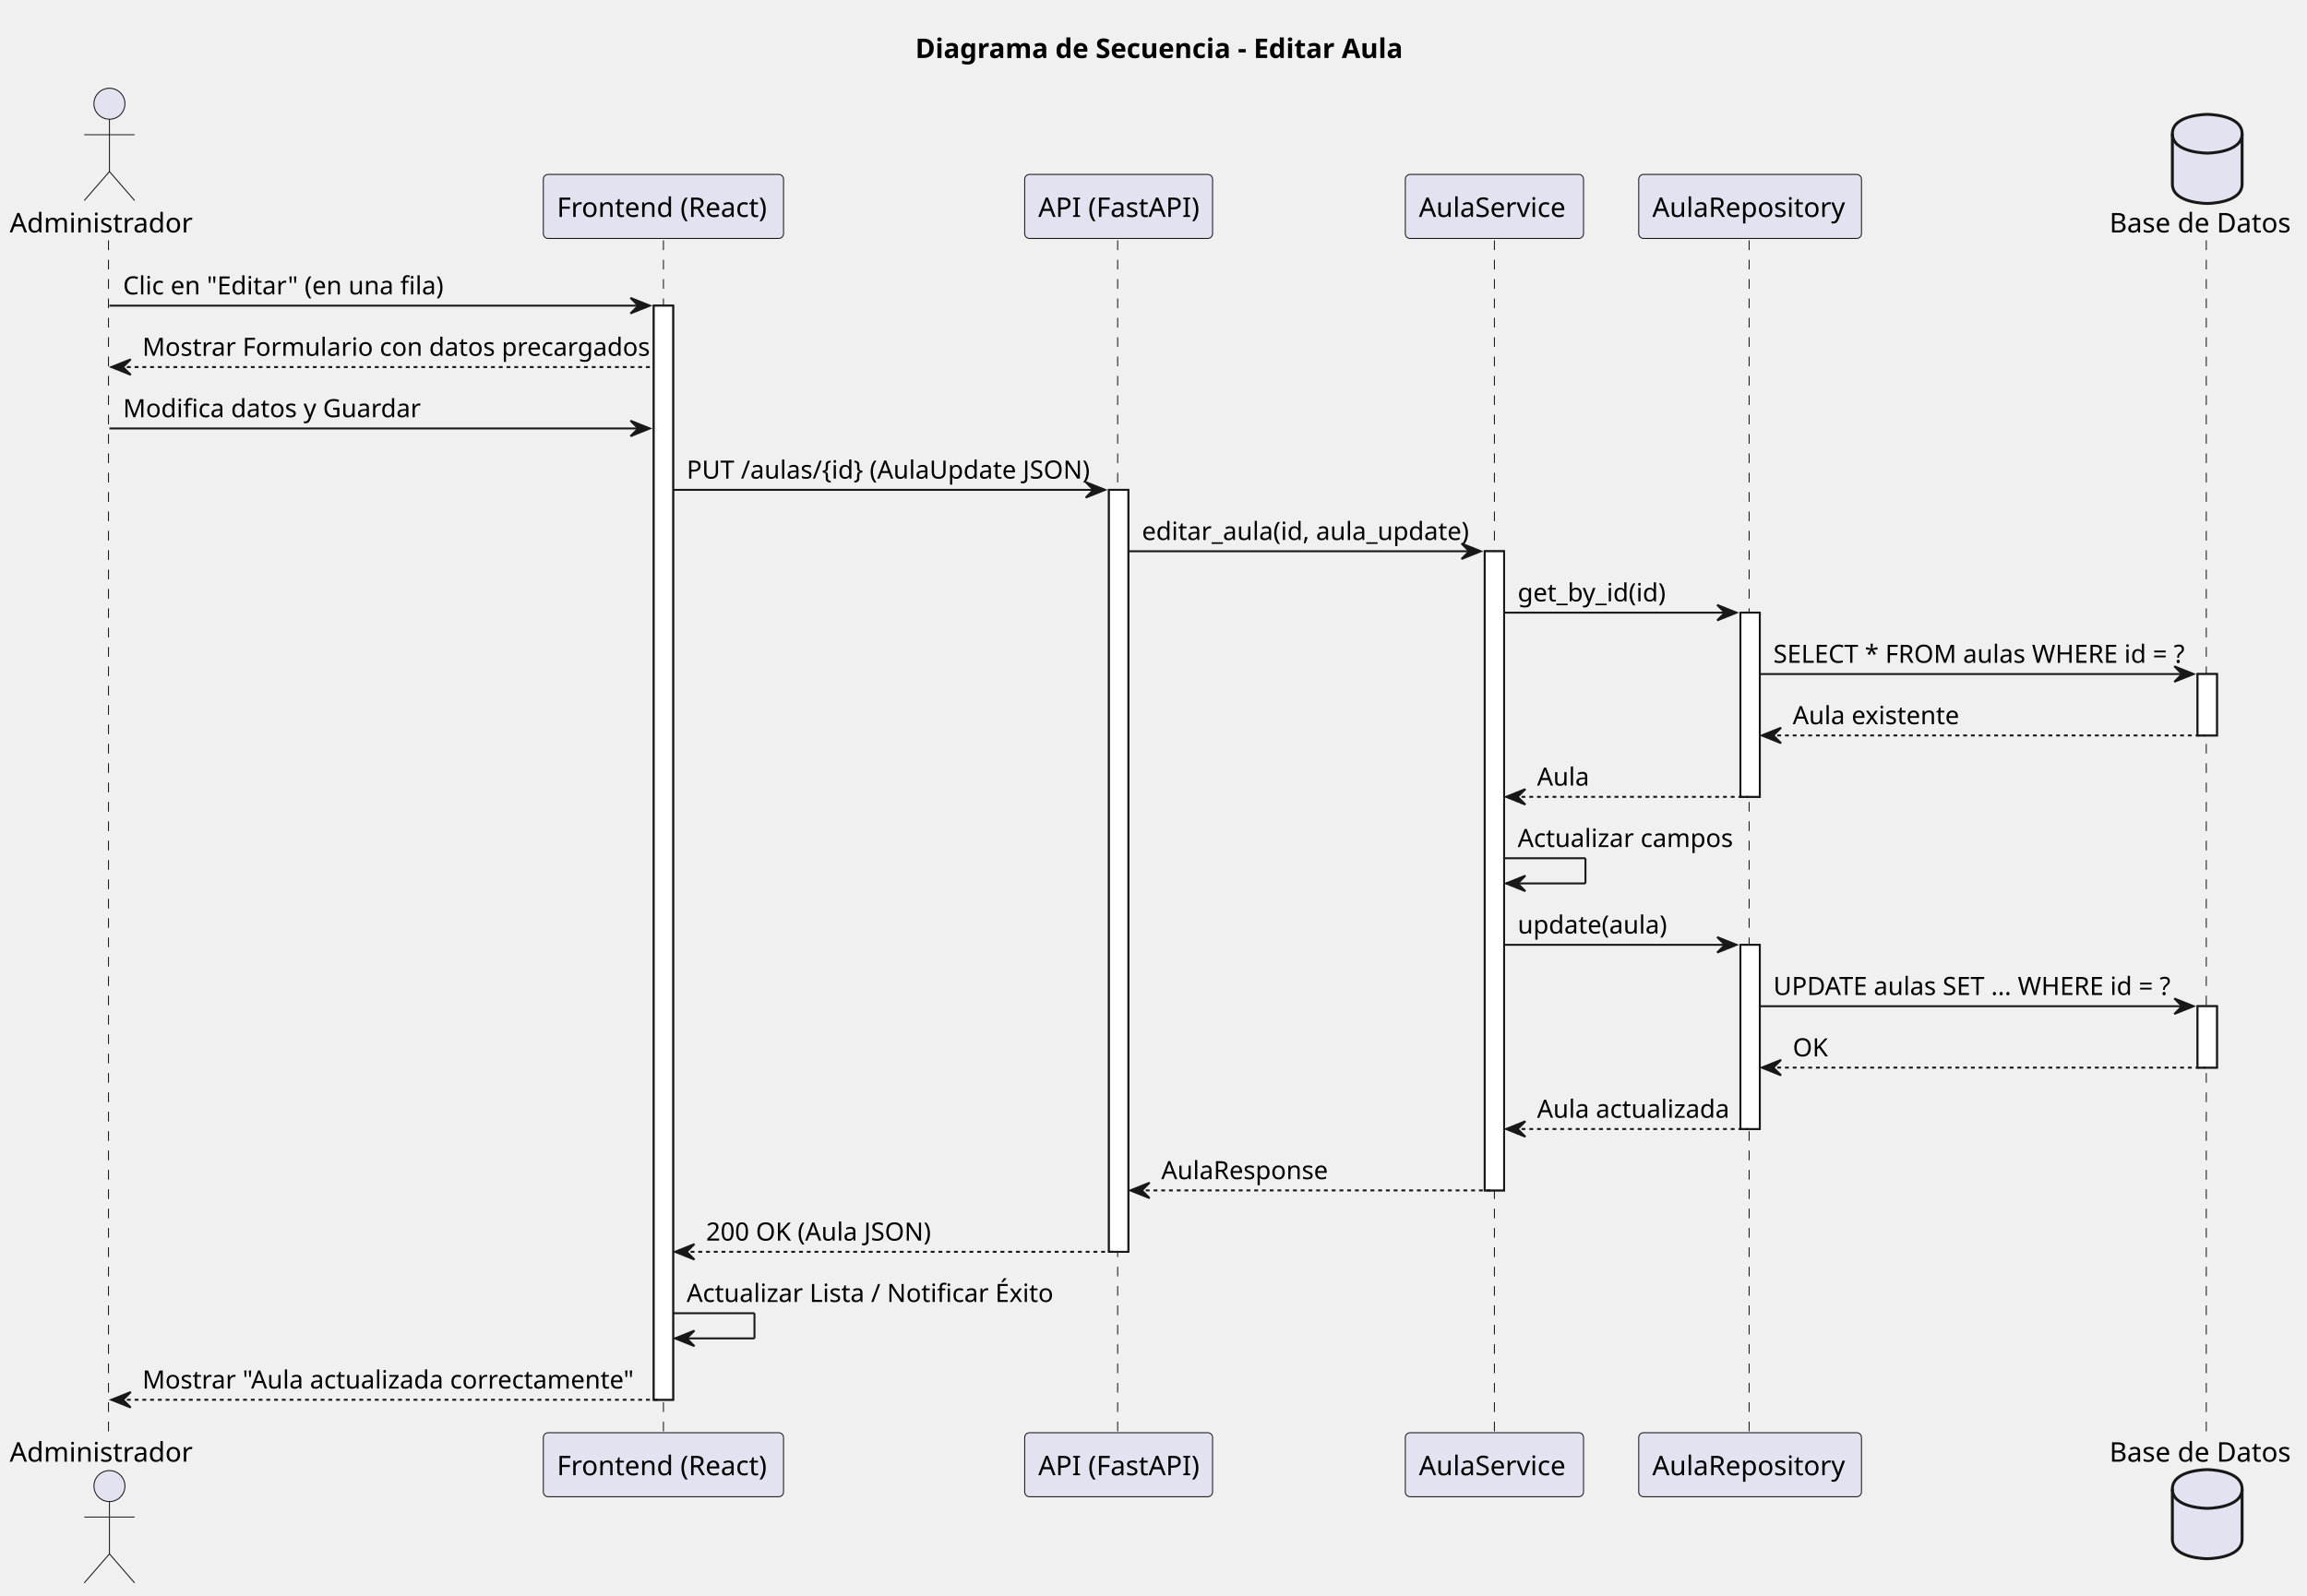
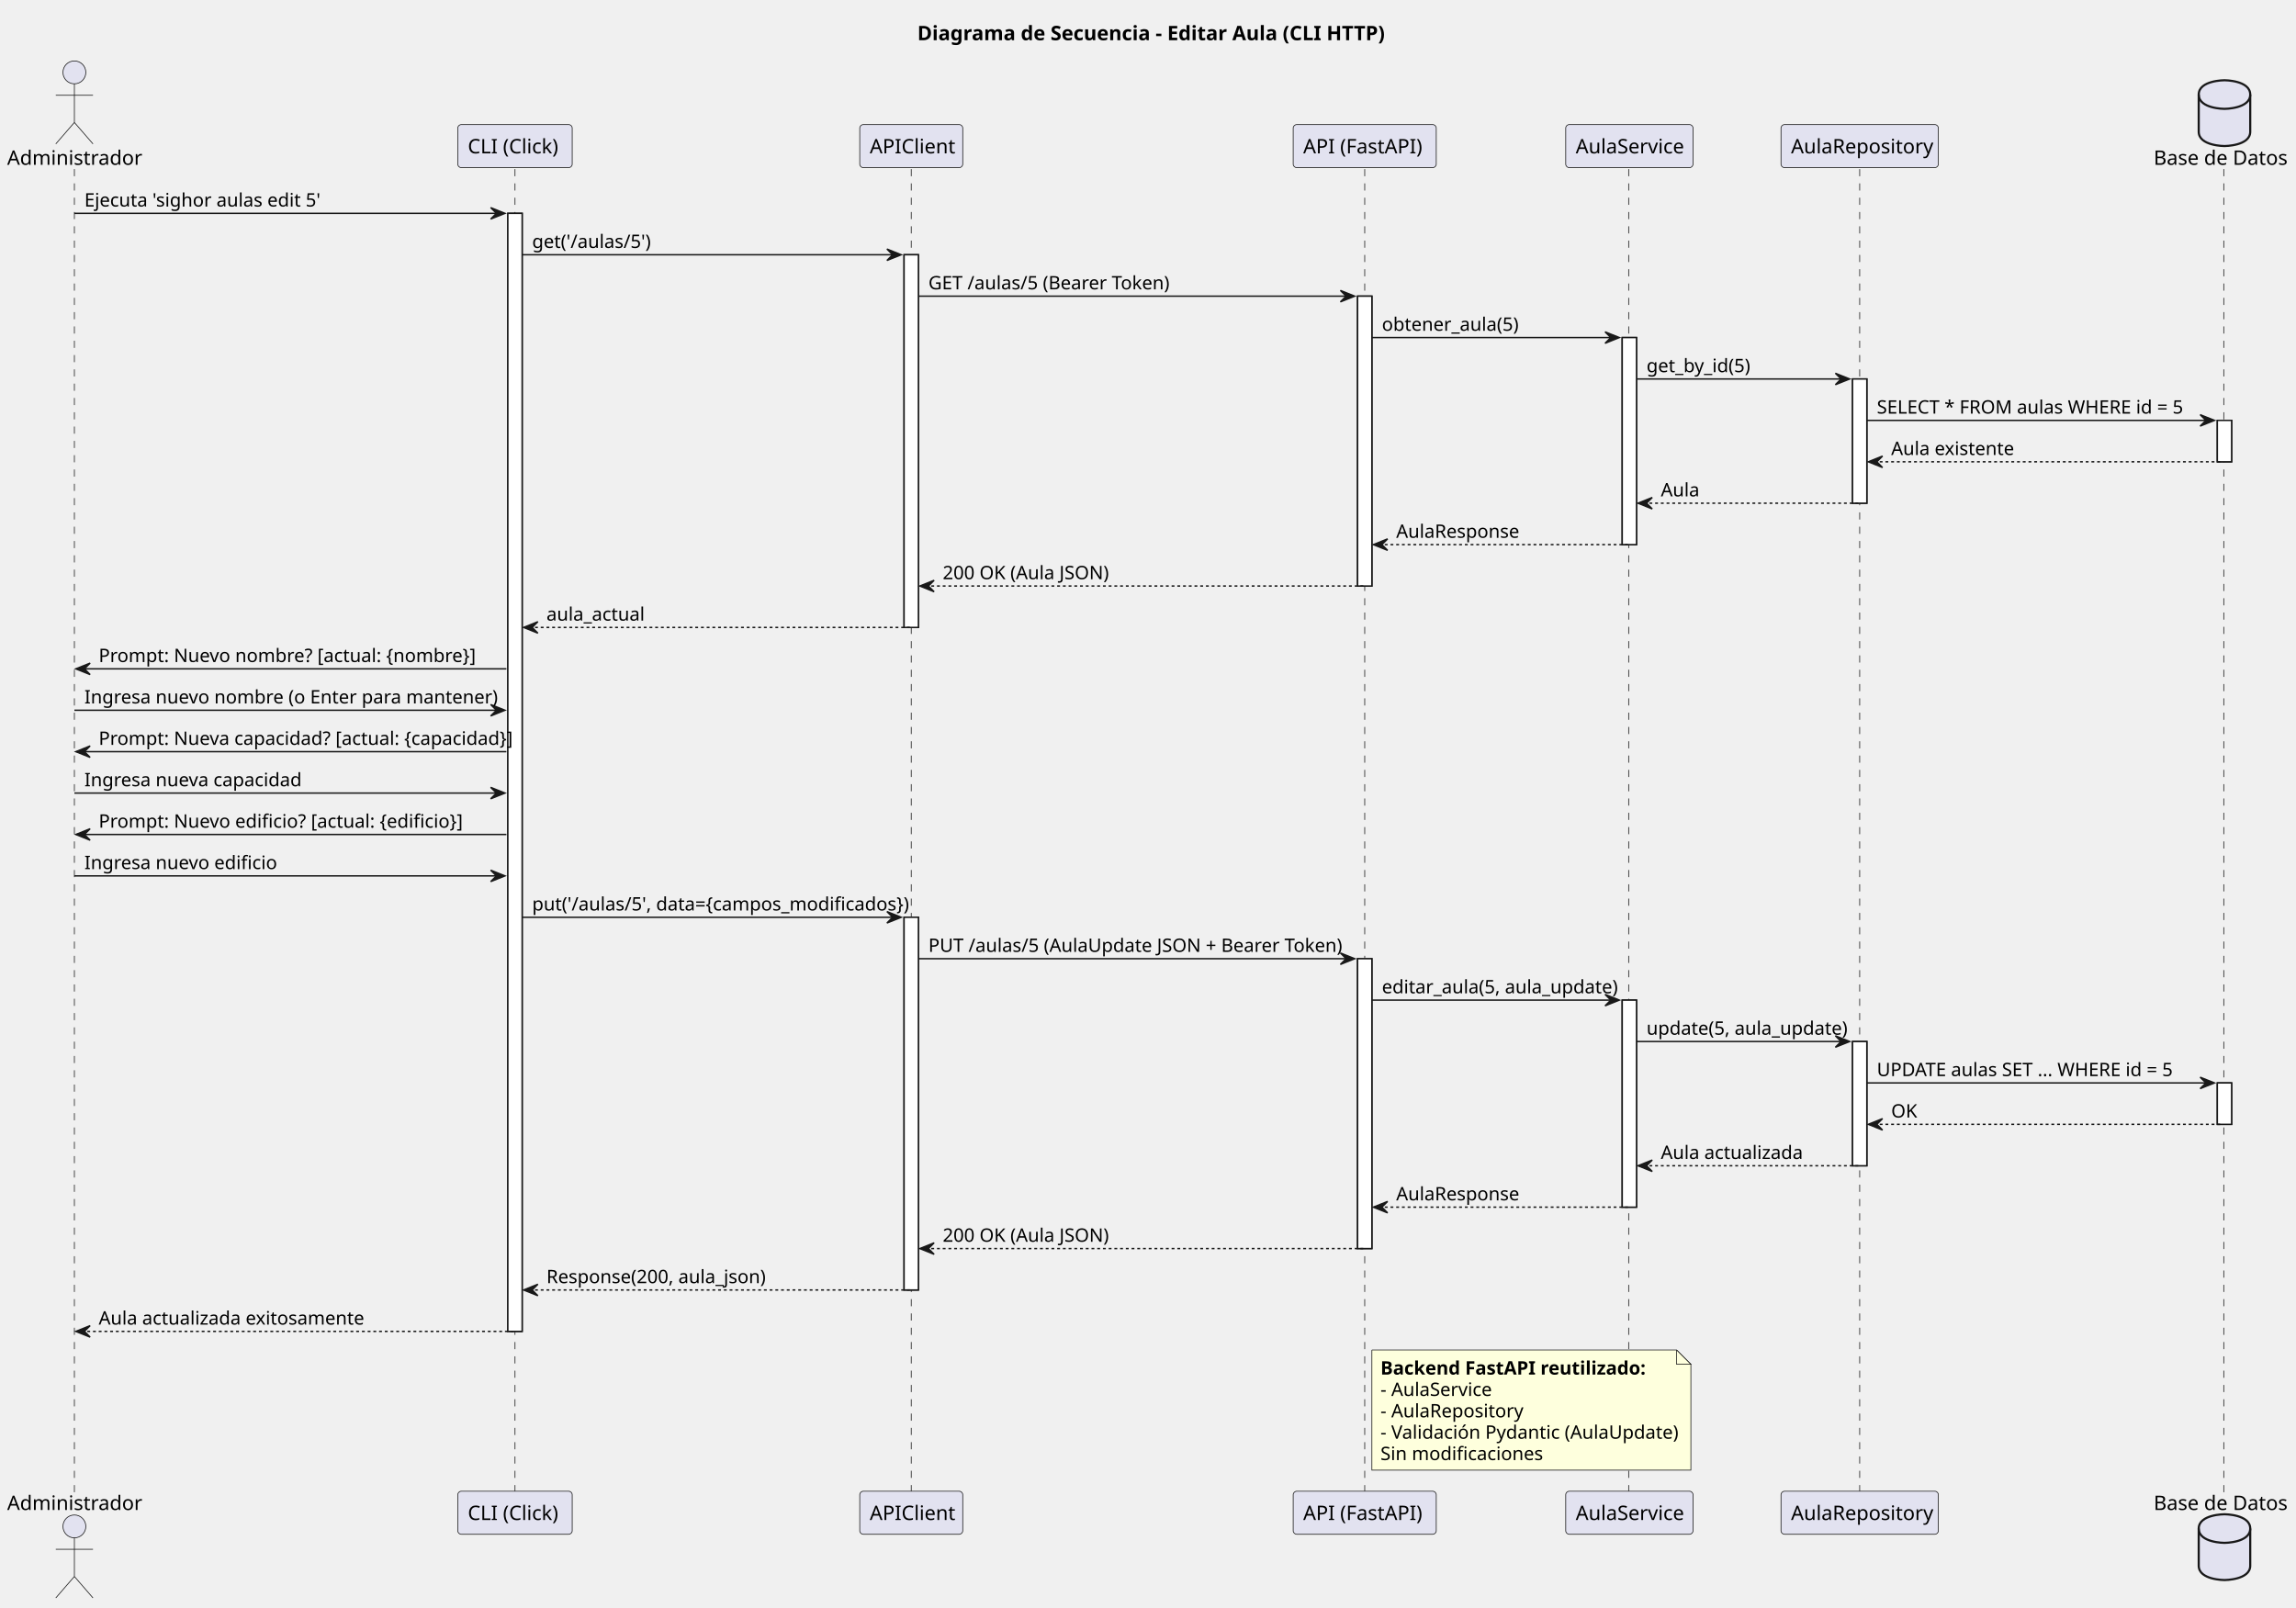
- <svg xmlns="http://www.w3.org/2000/svg" contentStyleType="text/css" height="824px" preserveAspectRatio="none" style="width:1191px;height:824px;background:#FFFFFF;" version="1.1" viewBox="0 0 1191 824" width="1191px" zoomAndPan="magnify">
+ <svg xmlns="http://www.w3.org/2000/svg" contentStyleType="text/css" height="1124px" preserveAspectRatio="none" style="width:1605px;height:1124px;background:#FFFFFF;" version="1.1" viewBox="0 0 1605 1124" width="1605px" zoomAndPan="magnify">
  <defs />
  <g>
-     <text fill="#000000" font-family="sans-serif" font-size="14" font-weight="bold" lengthAdjust="spacing" textLength="249" x="472.5" y="29.966">Diagrama de Secuencia - Editar Aula</text>
-     <rect fill="#FFFFFF" height="565.002" style="stroke:#181818;stroke-width:1.0;" width="10" x="337.5" y="157.842" />
-     <rect fill="#FFFFFF" height="393.472" style="stroke:#181818;stroke-width:1.0;" width="10" x="572.5" y="252.96" />
-     <rect fill="#FFFFFF" height="330.06" style="stroke:#181818;stroke-width:1.0;" width="10" x="766.5" y="284.666" />
-     <rect fill="#FFFFFF" height="95.118" style="stroke:#181818;stroke-width:1.0;" width="10" x="898.5" y="316.372" />
-     <rect fill="#FFFFFF" height="95.118" style="stroke:#181818;stroke-width:1.0;" width="10" x="898.5" y="487.902" />
-     <rect fill="#FFFFFF" height="31.706" style="stroke:#181818;stroke-width:1.0;" width="10" x="1134.5" y="348.078" />
-     <rect fill="#FFFFFF" height="31.706" style="stroke:#181818;stroke-width:1.0;" width="10" x="1134.5" y="519.608" />
-     <line style="stroke:#181818;stroke-width:0.5;stroke-dasharray:5.0,5.0;" x1="56" x2="56" y1="124.136" y2="740.844" />
-     <line style="stroke:#181818;stroke-width:0.5;stroke-dasharray:5.0,5.0;" x1="342.5" x2="342.5" y1="124.136" y2="740.844" />
-     <line style="stroke:#181818;stroke-width:0.5;stroke-dasharray:5.0,5.0;" x1="577" x2="577" y1="124.136" y2="740.844" />
-     <line style="stroke:#181818;stroke-width:0.5;stroke-dasharray:5.0,5.0;" x1="771.5" x2="771.5" y1="124.136" y2="740.844" />
-     <line style="stroke:#181818;stroke-width:0.5;stroke-dasharray:5.0,5.0;" x1="903" x2="903" y1="124.136" y2="740.844" />
-     <line style="stroke:#181818;stroke-width:0.5;stroke-dasharray:5.0,5.0;" x1="1139" x2="1139" y1="124.136" y2="740.844" />
-     <text fill="#000000" font-family="sans-serif" font-size="14" lengthAdjust="spacing" textLength="97" x="5" y="120.034">Administrador</text>
-     <ellipse cx="56.5" cy="53.568" fill="#E2E2F0" rx="8" ry="8" style="stroke:#181818;stroke-width:0.5;" />
-     <path d="M56.5,61.568 L56.5,88.568 M43.5,69.568 L69.5,69.568 M56.5,88.568 L43.5,103.568 M56.5,88.568 L69.5,103.568 " fill="none" style="stroke:#181818;stroke-width:0.5;" />
-     <text fill="#000000" font-family="sans-serif" font-size="14" lengthAdjust="spacing" textLength="97" x="5" y="754.81">Administrador</text>
-     <ellipse cx="56.5" cy="767.412" fill="#E2E2F0" rx="8" ry="8" style="stroke:#181818;stroke-width:0.5;" />
-     <path d="M56.5,775.412 L56.5,802.412 M43.5,783.412 L69.5,783.412 M56.5,802.412 L43.5,817.412 M56.5,802.412 L69.5,817.412 " fill="none" style="stroke:#181818;stroke-width:0.5;" />
-     <rect fill="#E2E2F0" height="33.068" rx="2.5" ry="2.5" style="stroke:#181818;stroke-width:0.5;" width="124" x="280.5" y="90.068" />
-     <text fill="#000000" font-family="sans-serif" font-size="14" lengthAdjust="spacing" textLength="110" x="287.5" y="112.034">Frontend (React)</text>
-     <rect fill="#E2E2F0" height="33.068" rx="2.5" ry="2.5" style="stroke:#181818;stroke-width:0.5;" width="124" x="280.5" y="739.844" />
-     <text fill="#000000" font-family="sans-serif" font-size="14" lengthAdjust="spacing" textLength="110" x="287.5" y="761.81">Frontend (React)</text>
-     <rect fill="#E2E2F0" height="33.068" rx="2.5" ry="2.5" style="stroke:#181818;stroke-width:0.5;" width="97" x="529" y="90.068" />
-     <text fill="#000000" font-family="sans-serif" font-size="14" lengthAdjust="spacing" textLength="83" x="536" y="112.034">API (FastAPI)</text>
-     <rect fill="#E2E2F0" height="33.068" rx="2.5" ry="2.5" style="stroke:#181818;stroke-width:0.5;" width="97" x="529" y="739.844" />
-     <text fill="#000000" font-family="sans-serif" font-size="14" lengthAdjust="spacing" textLength="83" x="536" y="761.81">API (FastAPI)</text>
-     <rect fill="#E2E2F0" height="33.068" rx="2.5" ry="2.5" style="stroke:#181818;stroke-width:0.5;" width="92" x="725.5" y="90.068" />
-     <text fill="#000000" font-family="sans-serif" font-size="14" lengthAdjust="spacing" textLength="78" x="732.5" y="112.034">AulaService</text>
-     <rect fill="#E2E2F0" height="33.068" rx="2.5" ry="2.5" style="stroke:#181818;stroke-width:0.5;" width="92" x="725.5" y="739.844" />
-     <text fill="#000000" font-family="sans-serif" font-size="14" lengthAdjust="spacing" textLength="78" x="732.5" y="761.81">AulaService</text>
-     <rect fill="#E2E2F0" height="33.068" rx="2.5" ry="2.5" style="stroke:#181818;stroke-width:0.5;" width="115" x="846" y="90.068" />
-     <text fill="#000000" font-family="sans-serif" font-size="14" lengthAdjust="spacing" textLength="101" x="853" y="112.034">AulaRepository</text>
-     <rect fill="#E2E2F0" height="33.068" rx="2.5" ry="2.5" style="stroke:#181818;stroke-width:0.5;" width="115" x="846" y="739.844" />
-     <text fill="#000000" font-family="sans-serif" font-size="14" lengthAdjust="spacing" textLength="101" x="853" y="761.81">AulaRepository</text>
-     <text fill="#000000" font-family="sans-serif" font-size="14" lengthAdjust="spacing" textLength="95" x="1089" y="120.034">Base de Datos</text>
-     <path d="M1121.5,69.068 C1121.5,59.068 1139.5,59.068 1139.5,59.068 C1139.5,59.068 1157.5,59.068 1157.5,69.068 L1157.5,95.068 C1157.5,105.068 1139.5,105.068 1139.5,105.068 C1139.5,105.068 1121.5,105.068 1121.5,95.068 L1121.5,69.068 " fill="#E2E2F0" style="stroke:#181818;stroke-width:1.5;" />
-     <path d="M1121.5,69.068 C1121.5,79.068 1139.5,79.068 1139.5,79.068 C1139.5,79.068 1157.5,79.068 1157.5,69.068 " fill="none" style="stroke:#181818;stroke-width:1.5;" />
-     <text fill="#000000" font-family="sans-serif" font-size="14" lengthAdjust="spacing" textLength="95" x="1089" y="754.81">Base de Datos</text>
-     <path d="M1121.5,768.912 C1121.5,758.912 1139.5,758.912 1139.5,758.912 C1139.5,758.912 1157.5,758.912 1157.5,768.912 L1157.5,794.912 C1157.5,804.912 1139.5,804.912 1139.5,804.912 C1139.5,804.912 1121.5,804.912 1121.5,794.912 L1121.5,768.912 " fill="#E2E2F0" style="stroke:#181818;stroke-width:1.5;" />
-     <path d="M1121.5,768.912 C1121.5,778.912 1139.5,778.912 1139.5,778.912 C1139.5,778.912 1157.5,778.912 1157.5,768.912 " fill="none" style="stroke:#181818;stroke-width:1.5;" />
-     <rect fill="#FFFFFF" height="565.002" style="stroke:#181818;stroke-width:1.0;" width="10" x="337.5" y="157.842" />
-     <rect fill="#FFFFFF" height="393.472" style="stroke:#181818;stroke-width:1.0;" width="10" x="572.5" y="252.96" />
-     <rect fill="#FFFFFF" height="330.06" style="stroke:#181818;stroke-width:1.0;" width="10" x="766.5" y="284.666" />
-     <rect fill="#FFFFFF" height="95.118" style="stroke:#181818;stroke-width:1.0;" width="10" x="898.5" y="316.372" />
-     <rect fill="#FFFFFF" height="95.118" style="stroke:#181818;stroke-width:1.0;" width="10" x="898.5" y="487.902" />
-     <rect fill="#FFFFFF" height="31.706" style="stroke:#181818;stroke-width:1.0;" width="10" x="1134.5" y="348.078" />
-     <rect fill="#FFFFFF" height="31.706" style="stroke:#181818;stroke-width:1.0;" width="10" x="1134.5" y="519.608" />
-     <polygon fill="#181818" points="325.5,153.842,335.5,157.842,325.5,161.842,329.5,157.842" style="stroke:#181818;stroke-width:1.0;" />
-     <line style="stroke:#181818;stroke-width:1.0;" x1="56.5" x2="331.5" y1="157.842" y2="157.842" />
-     <text fill="#000000" font-family="sans-serif" font-size="13" lengthAdjust="spacing" textLength="158" x="63.5" y="152.033">Clic en "Editar" (en una fila)</text>
-     <polygon fill="#181818" points="67.5,185.548,57.5,189.548,67.5,193.548,63.5,189.548" style="stroke:#181818;stroke-width:1.0;" />
-     <line style="stroke:#181818;stroke-width:1.0;stroke-dasharray:2.0,2.0;" x1="61.5" x2="336.5" y1="189.548" y2="189.548" />
-     <text fill="#000000" font-family="sans-serif" font-size="13" lengthAdjust="spacing" textLength="257" x="73.5" y="183.739">Mostrar Formulario con datos precargados</text>
-     <polygon fill="#181818" points="325.5,217.254,335.5,221.254,325.5,225.254,329.5,221.254" style="stroke:#181818;stroke-width:1.0;" />
-     <line style="stroke:#181818;stroke-width:1.0;" x1="56.5" x2="331.5" y1="221.254" y2="221.254" />
-     <text fill="#000000" font-family="sans-serif" font-size="13" lengthAdjust="spacing" textLength="150" x="63.5" y="215.445">Modifica datos y Guardar</text>
-     <polygon fill="#181818" points="560.5,248.96,570.5,252.96,560.5,256.96,564.5,252.96" style="stroke:#181818;stroke-width:1.0;" />
-     <line style="stroke:#181818;stroke-width:1.0;" x1="347.5" x2="566.5" y1="252.96" y2="252.96" />
-     <text fill="#000000" font-family="sans-serif" font-size="13" lengthAdjust="spacing" textLength="206" x="354.5" y="247.151">PUT /aulas/{id} (AulaUpdate JSON)</text>
-     <polygon fill="#181818" points="754.5,280.666,764.5,284.666,754.5,288.666,758.5,284.666" style="stroke:#181818;stroke-width:1.0;" />
-     <line style="stroke:#181818;stroke-width:1.0;" x1="582.5" x2="760.5" y1="284.666" y2="284.666" />
-     <text fill="#000000" font-family="sans-serif" font-size="13" lengthAdjust="spacing" textLength="165" x="589.5" y="278.857">editar_aula(id, aula_update)</text>
-     <polygon fill="#181818" points="886.5,312.372,896.5,316.372,886.5,320.372,890.5,316.372" style="stroke:#181818;stroke-width:1.0;" />
-     <line style="stroke:#181818;stroke-width:1.0;" x1="776.5" x2="892.5" y1="316.372" y2="316.372" />
-     <text fill="#000000" font-family="sans-serif" font-size="13" lengthAdjust="spacing" textLength="77" x="783.5" y="310.563">get_by_id(id)</text>
-     <polygon fill="#181818" points="1122.5,344.078,1132.5,348.078,1122.5,352.078,1126.5,348.078" style="stroke:#181818;stroke-width:1.0;" />
-     <line style="stroke:#181818;stroke-width:1.0;" x1="908.5" x2="1128.5" y1="348.078" y2="348.078" />
-     <text fill="#000000" font-family="sans-serif" font-size="13" lengthAdjust="spacing" textLength="207" x="915.5" y="342.269">SELECT * FROM aulas WHERE id = ?</text>
-     <polygon fill="#181818" points="919.5,375.784,909.5,379.784,919.5,383.784,915.5,379.784" style="stroke:#181818;stroke-width:1.0;" />
-     <line style="stroke:#181818;stroke-width:1.0;stroke-dasharray:2.0,2.0;" x1="913.5" x2="1138.5" y1="379.784" y2="379.784" />
-     <text fill="#000000" font-family="sans-serif" font-size="13" lengthAdjust="spacing" textLength="84" x="925.5" y="373.975">Aula existente</text>
-     <polygon fill="#181818" points="787.5,407.49,777.5,411.49,787.5,415.49,783.5,411.49" style="stroke:#181818;stroke-width:1.0;" />
-     <line style="stroke:#181818;stroke-width:1.0;stroke-dasharray:2.0,2.0;" x1="781.5" x2="902.5" y1="411.49" y2="411.49" />
-     <text fill="#000000" font-family="sans-serif" font-size="13" lengthAdjust="spacing" textLength="26" x="793.5" y="405.681">Aula</text>
-     <line style="stroke:#181818;stroke-width:1.0;" x1="776.5" x2="818.5" y1="443.196" y2="443.196" />
-     <line style="stroke:#181818;stroke-width:1.0;" x1="818.5" x2="818.5" y1="443.196" y2="456.196" />
-     <line style="stroke:#181818;stroke-width:1.0;" x1="777.5" x2="818.5" y1="456.196" y2="456.196" />
-     <polygon fill="#181818" points="787.5,452.196,777.5,456.196,787.5,460.196,783.5,456.196" style="stroke:#181818;stroke-width:1.0;" />
-     <text fill="#000000" font-family="sans-serif" font-size="13" lengthAdjust="spacing" textLength="108" x="783.5" y="437.387">Actualizar campos</text>
-     <polygon fill="#181818" points="886.5,483.902,896.5,487.902,886.5,491.902,890.5,487.902" style="stroke:#181818;stroke-width:1.0;" />
-     <line style="stroke:#181818;stroke-width:1.0;" x1="776.5" x2="892.5" y1="487.902" y2="487.902" />
-     <text fill="#000000" font-family="sans-serif" font-size="13" lengthAdjust="spacing" textLength="76" x="783.5" y="482.093">update(aula)</text>
-     <polygon fill="#181818" points="1122.5,515.608,1132.5,519.608,1122.5,523.608,1126.5,519.608" style="stroke:#181818;stroke-width:1.0;" />
-     <line style="stroke:#181818;stroke-width:1.0;" x1="908.5" x2="1128.5" y1="519.608" y2="519.608" />
-     <text fill="#000000" font-family="sans-serif" font-size="13" lengthAdjust="spacing" textLength="199" x="915.5" y="513.799">UPDATE aulas SET ... WHERE id = ?</text>
-     <polygon fill="#181818" points="919.5,547.314,909.5,551.314,919.5,555.314,915.5,551.314" style="stroke:#181818;stroke-width:1.0;" />
-     <line style="stroke:#181818;stroke-width:1.0;stroke-dasharray:2.0,2.0;" x1="913.5" x2="1138.5" y1="551.314" y2="551.314" />
-     <text fill="#000000" font-family="sans-serif" font-size="13" lengthAdjust="spacing" textLength="18" x="925.5" y="545.505">OK</text>
-     <polygon fill="#181818" points="787.5,579.02,777.5,583.02,787.5,587.02,783.5,583.02" style="stroke:#181818;stroke-width:1.0;" />
-     <line style="stroke:#181818;stroke-width:1.0;stroke-dasharray:2.0,2.0;" x1="781.5" x2="902.5" y1="583.02" y2="583.02" />
-     <text fill="#000000" font-family="sans-serif" font-size="13" lengthAdjust="spacing" textLength="96" x="793.5" y="577.211">Aula actualizada</text>
-     <polygon fill="#181818" points="593.5,610.726,583.5,614.726,593.5,618.726,589.5,614.726" style="stroke:#181818;stroke-width:1.0;" />
-     <line style="stroke:#181818;stroke-width:1.0;stroke-dasharray:2.0,2.0;" x1="587.5" x2="770.5" y1="614.726" y2="614.726" />
-     <text fill="#000000" font-family="sans-serif" font-size="13" lengthAdjust="spacing" textLength="84" x="599.5" y="608.917">AulaResponse</text>
-     <polygon fill="#181818" points="358.5,642.432,348.5,646.432,358.5,650.432,354.5,646.432" style="stroke:#181818;stroke-width:1.0;" />
-     <line style="stroke:#181818;stroke-width:1.0;stroke-dasharray:2.0,2.0;" x1="352.5" x2="576.5" y1="646.432" y2="646.432" />
-     <text fill="#000000" font-family="sans-serif" font-size="13" lengthAdjust="spacing" textLength="113" x="364.5" y="640.623">200 OK (Aula JSON)</text>
-     <line style="stroke:#181818;stroke-width:1.0;" x1="347.5" x2="389.5" y1="678.138" y2="678.138" />
-     <line style="stroke:#181818;stroke-width:1.0;" x1="389.5" x2="389.5" y1="678.138" y2="691.138" />
-     <line style="stroke:#181818;stroke-width:1.0;" x1="348.5" x2="389.5" y1="691.138" y2="691.138" />
-     <polygon fill="#181818" points="358.5,687.138,348.5,691.138,358.5,695.138,354.5,691.138" style="stroke:#181818;stroke-width:1.0;" />
-     <text fill="#000000" font-family="sans-serif" font-size="13" lengthAdjust="spacing" textLength="184" x="354.5" y="672.329">Actualizar Lista / Notificar Éxito</text>
-     <polygon fill="#181818" points="67.5,718.844,57.5,722.844,67.5,726.844,63.5,722.844" style="stroke:#181818;stroke-width:1.0;" />
-     <line style="stroke:#181818;stroke-width:1.0;stroke-dasharray:2.0,2.0;" x1="61.5" x2="341.5" y1="722.844" y2="722.844" />
-     <text fill="#000000" font-family="sans-serif" font-size="13" lengthAdjust="spacing" textLength="248" x="73.5" y="717.035">Mostrar "Aula actualizada correctamente"</text>
+     <text fill="#000000" font-family="sans-serif" font-size="14" font-weight="bold" lengthAdjust="spacing" textLength="326" x="641.25" y="28.132">Diagrama de Secuencia - Editar Aula (CLI HTTP)</text>
+     <rect fill="#FFFFFF" height="781.616" style="stroke:#181818;stroke-width:1.0;" width="10" x="355" y="149.146" />
+     <rect fill="#FFFFFF" height="260.539" style="stroke:#181818;stroke-width:1.0;" width="10" x="632" y="178.095" />
+     <rect fill="#FFFFFF" height="260.539" style="stroke:#181818;stroke-width:1.0;" width="10" x="632" y="641.274" />
+     <rect fill="#FFFFFF" height="202.641" style="stroke:#181818;stroke-width:1.0;" width="10" x="949" y="207.043" />
+     <rect fill="#FFFFFF" height="202.641" style="stroke:#181818;stroke-width:1.0;" width="10" x="949" y="670.223" />
+     <rect fill="#FFFFFF" height="144.744" style="stroke:#181818;stroke-width:1.0;" width="10" x="1134" y="235.992" />
+     <rect fill="#FFFFFF" height="144.744" style="stroke:#181818;stroke-width:1.0;" width="10" x="1134" y="699.172" />
+     <rect fill="#FFFFFF" height="86.846" style="stroke:#181818;stroke-width:1.0;" width="10" x="1295" y="264.941" />
+     <rect fill="#FFFFFF" height="86.846" style="stroke:#181818;stroke-width:1.0;" width="10" x="1295" y="728.121" />
+     <rect fill="#FFFFFF" height="28.949" style="stroke:#181818;stroke-width:1.0;" width="10" x="1550" y="293.89" />
+     <rect fill="#FFFFFF" height="28.949" style="stroke:#181818;stroke-width:1.0;" width="10" x="1550" y="757.069" />
+     <line style="stroke:#181818;stroke-width:0.5;stroke-dasharray:5.0,5.0;" x1="52" x2="52" y1="118.197" y2="1043.505" />
+     <line style="stroke:#181818;stroke-width:0.5;stroke-dasharray:5.0,5.0;" x1="360" x2="360" y1="118.197" y2="1043.505" />
+     <line style="stroke:#181818;stroke-width:0.5;stroke-dasharray:5.0,5.0;" x1="637" x2="637" y1="118.197" y2="1043.505" />
+     <line style="stroke:#181818;stroke-width:0.5;stroke-dasharray:5.0,5.0;" x1="954" x2="954" y1="118.197" y2="1043.505" />
+     <line style="stroke:#181818;stroke-width:0.5;stroke-dasharray:5.0,5.0;" x1="1138.5" x2="1138.5" y1="118.197" y2="1043.505" />
+     <line style="stroke:#181818;stroke-width:0.5;stroke-dasharray:5.0,5.0;" x1="1300" x2="1300" y1="118.197" y2="1043.505" />
+     <line style="stroke:#181818;stroke-width:0.5;stroke-dasharray:5.0,5.0;" x1="1554.5" x2="1554.5" y1="118.197" y2="1043.505" />
+     <text fill="#000000" font-family="sans-serif" font-size="14" lengthAdjust="spacing" textLength="88" x="5" y="115.231">Administrador</text>
+     <ellipse cx="52" cy="50.599" fill="#E2E2F0" rx="8" ry="8" style="stroke:#181818;stroke-width:0.5;" />
+     <path d="M52,58.599 L52,85.599 M39,66.599 L65,66.599 M52,85.599 L39,100.599 M52,85.599 L65,100.599 " fill="none" style="stroke:#181818;stroke-width:0.5;" />
+     <text fill="#000000" font-family="sans-serif" font-size="14" lengthAdjust="spacing" textLength="88" x="5" y="1055.637">Administrador</text>
+     <ellipse cx="52" cy="1067.104" fill="#E2E2F0" rx="8" ry="8" style="stroke:#181818;stroke-width:0.5;" />
+     <path d="M52,1075.104 L52,1102.104 M39,1083.104 L65,1083.104 M52,1102.104 L39,1117.104 M52,1102.104 L65,1117.104 " fill="none" style="stroke:#181818;stroke-width:0.5;" />
+     <rect fill="#E2E2F0" height="30.099" rx="2.5" ry="2.5" style="stroke:#181818;stroke-width:0.5;" width="80" x="320" y="87.099" />
+     <text fill="#000000" font-family="sans-serif" font-size="14" lengthAdjust="spacing" textLength="66" x="327" y="107.231">CLI (Click)</text>
+     <rect fill="#E2E2F0" height="30.099" rx="2.5" ry="2.5" style="stroke:#181818;stroke-width:0.5;" width="80" x="320" y="1042.505" />
+     <text fill="#000000" font-family="sans-serif" font-size="14" lengthAdjust="spacing" textLength="66" x="327" y="1062.637">CLI (Click)</text>
+     <rect fill="#E2E2F0" height="30.099" rx="2.5" ry="2.5" style="stroke:#181818;stroke-width:0.5;" width="72" x="601" y="87.099" />
+     <text fill="#000000" font-family="sans-serif" font-size="14" lengthAdjust="spacing" textLength="58" x="608" y="107.231">APIClient</text>
+     <rect fill="#E2E2F0" height="30.099" rx="2.5" ry="2.5" style="stroke:#181818;stroke-width:0.5;" width="72" x="601" y="1042.505" />
+     <text fill="#000000" font-family="sans-serif" font-size="14" lengthAdjust="spacing" textLength="58" x="608" y="1062.637">APIClient</text>
+     <rect fill="#E2E2F0" height="30.099" rx="2.5" ry="2.5" style="stroke:#181818;stroke-width:0.5;" width="100" x="904" y="87.099" />
+     <text fill="#000000" font-family="sans-serif" font-size="14" lengthAdjust="spacing" textLength="86" x="911" y="107.231">API (FastAPI)</text>
+     <rect fill="#E2E2F0" height="30.099" rx="2.5" ry="2.5" style="stroke:#181818;stroke-width:0.5;" width="100" x="904" y="1042.505" />
+     <text fill="#000000" font-family="sans-serif" font-size="14" lengthAdjust="spacing" textLength="86" x="911" y="1062.637">API (FastAPI)</text>
+     <rect fill="#E2E2F0" height="30.099" rx="2.5" ry="2.5" style="stroke:#181818;stroke-width:0.5;" width="89" x="1094.5" y="87.099" />
+     <text fill="#000000" font-family="sans-serif" font-size="14" lengthAdjust="spacing" textLength="75" x="1101.5" y="107.231">AulaService</text>
+     <rect fill="#E2E2F0" height="30.099" rx="2.5" ry="2.5" style="stroke:#181818;stroke-width:0.5;" width="89" x="1094.5" y="1042.505" />
+     <text fill="#000000" font-family="sans-serif" font-size="14" lengthAdjust="spacing" textLength="75" x="1101.5" y="1062.637">AulaService</text>
+     <rect fill="#E2E2F0" height="30.099" rx="2.5" ry="2.5" style="stroke:#181818;stroke-width:0.5;" width="110" x="1245" y="87.099" />
+     <text fill="#000000" font-family="sans-serif" font-size="14" lengthAdjust="spacing" textLength="96" x="1252" y="107.231">AulaRepository</text>
+     <rect fill="#E2E2F0" height="30.099" rx="2.5" ry="2.5" style="stroke:#181818;stroke-width:0.5;" width="110" x="1245" y="1042.505" />
+     <text fill="#000000" font-family="sans-serif" font-size="14" lengthAdjust="spacing" textLength="96" x="1252" y="1062.637">AulaRepository</text>
+     <text fill="#000000" font-family="sans-serif" font-size="14" lengthAdjust="spacing" textLength="93" x="1505.5" y="115.231">Base de Datos</text>
+     <path d="M1537,66.099 C1537,56.099 1555,56.099 1555,56.099 C1555,56.099 1573,56.099 1573,66.099 L1573,92.099 C1573,102.099 1555,102.099 1555,102.099 C1555,102.099 1537,102.099 1537,92.099 L1537,66.099 " fill="#E2E2F0" style="stroke:#181818;stroke-width:1.5;" />
+     <path d="M1537,66.099 C1537,76.099 1555,76.099 1555,76.099 C1555,76.099 1573,76.099 1573,66.099 " fill="none" style="stroke:#181818;stroke-width:1.5;" />
+     <text fill="#000000" font-family="sans-serif" font-size="14" lengthAdjust="spacing" textLength="93" x="1505.5" y="1055.637">Base de Datos</text>
+     <path d="M1537,1068.604 C1537,1058.604 1555,1058.604 1555,1058.604 C1555,1058.604 1573,1058.604 1573,1068.604 L1573,1094.604 C1573,1104.604 1555,1104.604 1555,1104.604 C1555,1104.604 1537,1104.604 1537,1094.604 L1537,1068.604 " fill="#E2E2F0" style="stroke:#181818;stroke-width:1.5;" />
+     <path d="M1537,1068.604 C1537,1078.604 1555,1078.604 1555,1078.604 C1555,1078.604 1573,1078.604 1573,1068.604 " fill="none" style="stroke:#181818;stroke-width:1.5;" />
+     <rect fill="#FFFFFF" height="781.616" style="stroke:#181818;stroke-width:1.0;" width="10" x="355" y="149.146" />
+     <rect fill="#FFFFFF" height="260.539" style="stroke:#181818;stroke-width:1.0;" width="10" x="632" y="178.095" />
+     <rect fill="#FFFFFF" height="260.539" style="stroke:#181818;stroke-width:1.0;" width="10" x="632" y="641.274" />
+     <rect fill="#FFFFFF" height="202.641" style="stroke:#181818;stroke-width:1.0;" width="10" x="949" y="207.043" />
+     <rect fill="#FFFFFF" height="202.641" style="stroke:#181818;stroke-width:1.0;" width="10" x="949" y="670.223" />
+     <rect fill="#FFFFFF" height="144.744" style="stroke:#181818;stroke-width:1.0;" width="10" x="1134" y="235.992" />
+     <rect fill="#FFFFFF" height="144.744" style="stroke:#181818;stroke-width:1.0;" width="10" x="1134" y="699.172" />
+     <rect fill="#FFFFFF" height="86.846" style="stroke:#181818;stroke-width:1.0;" width="10" x="1295" y="264.941" />
+     <rect fill="#FFFFFF" height="86.846" style="stroke:#181818;stroke-width:1.0;" width="10" x="1295" y="728.121" />
+     <rect fill="#FFFFFF" height="28.949" style="stroke:#181818;stroke-width:1.0;" width="10" x="1550" y="293.89" />
+     <rect fill="#FFFFFF" height="28.949" style="stroke:#181818;stroke-width:1.0;" width="10" x="1550" y="757.069" />
+     <polygon fill="#181818" points="343,145.146,353,149.146,343,153.146,347,149.146" style="stroke:#181818;stroke-width:1.0;" />
+     <line style="stroke:#181818;stroke-width:1.0;" x1="52" x2="349" y1="149.146" y2="149.146" />
+     <text fill="#000000" font-family="sans-serif" font-size="13" lengthAdjust="spacing" textLength="158" x="59" y="144.391">Ejecuta 'sighor aulas edit 5'</text>
+     <polygon fill="#181818" points="620,174.095,630,178.095,620,182.095,624,178.095" style="stroke:#181818;stroke-width:1.0;" />
+     <line style="stroke:#181818;stroke-width:1.0;" x1="365" x2="626" y1="178.095" y2="178.095" />
+     <text fill="#000000" font-family="sans-serif" font-size="13" lengthAdjust="spacing" textLength="76" x="372" y="173.34">get('/aulas/5')</text>
+     <polygon fill="#181818" points="937,203.043,947,207.043,937,211.043,941,207.043" style="stroke:#181818;stroke-width:1.0;" />
+     <line style="stroke:#181818;stroke-width:1.0;" x1="642" x2="943" y1="207.043" y2="207.043" />
+     <text fill="#000000" font-family="sans-serif" font-size="13" lengthAdjust="spacing" textLength="167" x="649" y="202.289">GET /aulas/5 (Bearer Token)</text>
+     <polygon fill="#181818" points="1122,231.992,1132,235.992,1122,239.992,1126,235.992" style="stroke:#181818;stroke-width:1.0;" />
+     <line style="stroke:#181818;stroke-width:1.0;" x1="959" x2="1128" y1="235.992" y2="235.992" />
+     <text fill="#000000" font-family="sans-serif" font-size="13" lengthAdjust="spacing" textLength="89" x="966" y="231.237">obtener_aula(5)</text>
+     <polygon fill="#181818" points="1283,260.941,1293,264.941,1283,268.941,1287,264.941" style="stroke:#181818;stroke-width:1.0;" />
+     <line style="stroke:#181818;stroke-width:1.0;" x1="1144" x2="1289" y1="264.941" y2="264.941" />
+     <text fill="#000000" font-family="sans-serif" font-size="13" lengthAdjust="spacing" textLength="71" x="1151" y="260.186">get_by_id(5)</text>
+     <polygon fill="#181818" points="1538,289.89,1548,293.89,1538,297.89,1542,293.89" style="stroke:#181818;stroke-width:1.0;" />
+     <line style="stroke:#181818;stroke-width:1.0;" x1="1305" x2="1544" y1="293.89" y2="293.89" />
+     <text fill="#000000" font-family="sans-serif" font-size="13" lengthAdjust="spacing" textLength="226" x="1312" y="289.135">SELECT * FROM aulas WHERE id = 5</text>
+     <polygon fill="#181818" points="1316,318.838,1306,322.838,1316,326.838,1312,322.838" style="stroke:#181818;stroke-width:1.0;" />
+     <line style="stroke:#181818;stroke-width:1.0;stroke-dasharray:2.0,2.0;" x1="1310" x2="1554" y1="322.838" y2="322.838" />
+     <text fill="#000000" font-family="sans-serif" font-size="13" lengthAdjust="spacing" textLength="83" x="1322" y="318.084">Aula existente</text>
+     <polygon fill="#181818" points="1155,347.787,1145,351.787,1155,355.787,1151,351.787" style="stroke:#181818;stroke-width:1.0;" />
+     <line style="stroke:#181818;stroke-width:1.0;stroke-dasharray:2.0,2.0;" x1="1149" x2="1299" y1="351.787" y2="351.787" />
+     <text fill="#000000" font-family="sans-serif" font-size="13" lengthAdjust="spacing" textLength="26" x="1161" y="347.032">Aula</text>
+     <polygon fill="#181818" points="970,376.736,960,380.736,970,384.736,966,380.736" style="stroke:#181818;stroke-width:1.0;" />
+     <line style="stroke:#181818;stroke-width:1.0;stroke-dasharray:2.0,2.0;" x1="964" x2="1138" y1="380.736" y2="380.736" />
+     <text fill="#000000" font-family="sans-serif" font-size="13" lengthAdjust="spacing" textLength="84" x="976" y="375.981">AulaResponse</text>
+     <polygon fill="#181818" points="653,405.685,643,409.685,653,413.685,649,409.685" style="stroke:#181818;stroke-width:1.0;" />
+     <line style="stroke:#181818;stroke-width:1.0;stroke-dasharray:2.0,2.0;" x1="647" x2="953" y1="409.685" y2="409.685" />
+     <text fill="#000000" font-family="sans-serif" font-size="13" lengthAdjust="spacing" textLength="121" x="659" y="404.93">200 OK (Aula JSON)</text>
+     <polygon fill="#181818" points="376,434.633,366,438.633,376,442.633,372,438.633" style="stroke:#181818;stroke-width:1.0;" />
+     <line style="stroke:#181818;stroke-width:1.0;stroke-dasharray:2.0,2.0;" x1="370" x2="636" y1="438.633" y2="438.633" />
+     <text fill="#000000" font-family="sans-serif" font-size="13" lengthAdjust="spacing" textLength="66" x="382" y="433.878">aula_actual</text>
+     <polygon fill="#181818" points="63,463.582,53,467.582,63,471.582,59,467.582" style="stroke:#181818;stroke-width:1.0;" />
+     <line style="stroke:#181818;stroke-width:1.0;" x1="57" x2="354" y1="467.582" y2="467.582" />
+     <text fill="#000000" font-family="sans-serif" font-size="13" lengthAdjust="spacing" textLength="247" x="69" y="462.827">Prompt: Nuevo nombre? [actual: {nombre}]</text>
+     <polygon fill="#181818" points="343,492.531,353,496.531,343,500.531,347,496.531" style="stroke:#181818;stroke-width:1.0;" />
+     <line style="stroke:#181818;stroke-width:1.0;" x1="52" x2="349" y1="496.531" y2="496.531" />
+     <text fill="#000000" font-family="sans-serif" font-size="13" lengthAdjust="spacing" textLength="270" x="59" y="491.776">Ingresa nuevo nombre (o Enter para mantener)</text>
+     <polygon fill="#181818" points="63,521.48,53,525.48,63,529.48,59,525.48" style="stroke:#181818;stroke-width:1.0;" />
+     <line style="stroke:#181818;stroke-width:1.0;" x1="57" x2="354" y1="525.48" y2="525.48" />
+     <text fill="#000000" font-family="sans-serif" font-size="13" lengthAdjust="spacing" textLength="279" x="69" y="520.725">Prompt: Nueva capacidad? [actual: {capacidad}]</text>
+     <polygon fill="#181818" points="343,550.428,353,554.428,343,558.428,347,554.428" style="stroke:#181818;stroke-width:1.0;" />
+     <line style="stroke:#181818;stroke-width:1.0;" x1="52" x2="349" y1="554.428" y2="554.428" />
+     <text fill="#000000" font-family="sans-serif" font-size="13" lengthAdjust="spacing" textLength="145" x="59" y="549.673">Ingresa nueva capacidad</text>
+     <polygon fill="#181818" points="63,579.377,53,583.377,63,587.377,59,583.377" style="stroke:#181818;stroke-width:1.0;" />
+     <line style="stroke:#181818;stroke-width:1.0;" x1="57" x2="354" y1="583.377" y2="583.377" />
+     <text fill="#000000" font-family="sans-serif" font-size="13" lengthAdjust="spacing" textLength="243" x="69" y="578.622">Prompt: Nuevo edificio? [actual: {edificio}]</text>
+     <polygon fill="#181818" points="343,608.326,353,612.326,343,616.326,347,612.326" style="stroke:#181818;stroke-width:1.0;" />
+     <line style="stroke:#181818;stroke-width:1.0;" x1="52" x2="349" y1="612.326" y2="612.326" />
+     <text fill="#000000" font-family="sans-serif" font-size="13" lengthAdjust="spacing" textLength="127" x="59" y="607.571">Ingresa nuevo edificio</text>
+     <polygon fill="#181818" points="620,637.274,630,641.274,620,645.274,624,641.274" style="stroke:#181818;stroke-width:1.0;" />
+     <line style="stroke:#181818;stroke-width:1.0;" x1="365" x2="626" y1="641.274" y2="641.274" />
+     <text fill="#000000" font-family="sans-serif" font-size="13" lengthAdjust="spacing" textLength="248" x="372" y="636.519">put('/aulas/5', data={campos_modificados})</text>
+     <polygon fill="#181818" points="937,666.223,947,670.223,937,674.223,941,670.223" style="stroke:#181818;stroke-width:1.0;" />
+     <line style="stroke:#181818;stroke-width:1.0;" x1="642" x2="943" y1="670.223" y2="670.223" />
+     <text fill="#000000" font-family="sans-serif" font-size="13" lengthAdjust="spacing" textLength="288" x="649" y="665.468">PUT /aulas/5 (AulaUpdate JSON + Bearer Token)</text>
+     <polygon fill="#181818" points="1122,695.172,1132,699.172,1122,703.172,1126,699.172" style="stroke:#181818;stroke-width:1.0;" />
+     <line style="stroke:#181818;stroke-width:1.0;" x1="959" x2="1128" y1="699.172" y2="699.172" />
+     <text fill="#000000" font-family="sans-serif" font-size="13" lengthAdjust="spacing" textLength="156" x="966" y="694.417">editar_aula(5, aula_update)</text>
+     <polygon fill="#181818" points="1283,724.121,1293,728.121,1283,732.121,1287,728.121" style="stroke:#181818;stroke-width:1.0;" />
+     <line style="stroke:#181818;stroke-width:1.0;" x1="1144" x2="1289" y1="728.121" y2="728.121" />
+     <text fill="#000000" font-family="sans-serif" font-size="13" lengthAdjust="spacing" textLength="132" x="1151" y="723.366">update(5, aula_update)</text>
+     <polygon fill="#181818" points="1538,753.069,1548,757.069,1538,761.069,1542,757.069" style="stroke:#181818;stroke-width:1.0;" />
+     <line style="stroke:#181818;stroke-width:1.0;" x1="1305" x2="1544" y1="757.069" y2="757.069" />
+     <text fill="#000000" font-family="sans-serif" font-size="13" lengthAdjust="spacing" textLength="223" x="1312" y="752.314">UPDATE aulas SET ... WHERE id = 5</text>
+     <polygon fill="#181818" points="1316,782.018,1306,786.018,1316,790.018,1312,786.018" style="stroke:#181818;stroke-width:1.0;" />
+     <line style="stroke:#181818;stroke-width:1.0;stroke-dasharray:2.0,2.0;" x1="1310" x2="1554" y1="786.018" y2="786.018" />
+     <text fill="#000000" font-family="sans-serif" font-size="13" lengthAdjust="spacing" textLength="19" x="1322" y="781.263">OK</text>
+     <polygon fill="#181818" points="1155,810.967,1145,814.967,1155,818.967,1151,814.967" style="stroke:#181818;stroke-width:1.0;" />
+     <line style="stroke:#181818;stroke-width:1.0;stroke-dasharray:2.0,2.0;" x1="1149" x2="1299" y1="814.967" y2="814.967" />
+     <text fill="#000000" font-family="sans-serif" font-size="13" lengthAdjust="spacing" textLength="96" x="1161" y="810.212">Aula actualizada</text>
+     <polygon fill="#181818" points="970,839.915,960,843.915,970,847.915,966,843.915" style="stroke:#181818;stroke-width:1.0;" />
+     <line style="stroke:#181818;stroke-width:1.0;stroke-dasharray:2.0,2.0;" x1="964" x2="1138" y1="843.915" y2="843.915" />
+     <text fill="#000000" font-family="sans-serif" font-size="13" lengthAdjust="spacing" textLength="84" x="976" y="839.161">AulaResponse</text>
+     <polygon fill="#181818" points="653,868.864,643,872.864,653,876.864,649,872.864" style="stroke:#181818;stroke-width:1.0;" />
+     <line style="stroke:#181818;stroke-width:1.0;stroke-dasharray:2.0,2.0;" x1="647" x2="953" y1="872.864" y2="872.864" />
+     <text fill="#000000" font-family="sans-serif" font-size="13" lengthAdjust="spacing" textLength="121" x="659" y="868.109">200 OK (Aula JSON)</text>
+     <polygon fill="#181818" points="376,897.813,366,901.813,376,905.813,372,901.813" style="stroke:#181818;stroke-width:1.0;" />
+     <line style="stroke:#181818;stroke-width:1.0;stroke-dasharray:2.0,2.0;" x1="370" x2="636" y1="901.813" y2="901.813" />
+     <text fill="#000000" font-family="sans-serif" font-size="13" lengthAdjust="spacing" textLength="150" x="382" y="897.058">Response(200, aula_json)</text>
+     <polygon fill="#181818" points="63,926.762,53,930.762,63,934.762,59,930.762" style="stroke:#181818;stroke-width:1.0;" />
+     <line style="stroke:#181818;stroke-width:1.0;stroke-dasharray:2.0,2.0;" x1="57" x2="359" y1="930.762" y2="930.762" />
+     <text fill="#000000" font-family="sans-serif" font-size="13" lengthAdjust="spacing" textLength="178" x="69" y="926.007">Aula actualizada exitosamente</text>
+     <path d="M959,943.762 L959,1027.762 L1182,1027.762 L1182,953.762 L1172,943.762 L959,943.762 " fill="#FEFFDD" style="stroke:#181818;stroke-width:0.5;" />
+     <path d="M1172,943.762 L1172,953.762 L1182,953.762 L1172,943.762 " fill="#FEFFDD" style="stroke:#181818;stroke-width:0.5;" />
+     <text fill="#000000" font-family="sans-serif" font-size="13" font-weight="bold" lengthAdjust="spacing" textLength="179" x="965" y="960.956">Backend FastAPI reutilizado:</text>
+     <text fill="#000000" font-family="sans-serif" font-size="13" lengthAdjust="spacing" textLength="78" x="965" y="975.904">- AulaService</text>
+     <text fill="#000000" font-family="sans-serif" font-size="13" lengthAdjust="spacing" textLength="96" x="965" y="990.853">- AulaRepository</text>
+     <text fill="#000000" font-family="sans-serif" font-size="13" lengthAdjust="spacing" textLength="202" x="965" y="1005.802">- Validación Pydantic (AulaUpdate)</text>
+     <text fill="#000000" font-family="sans-serif" font-size="13" lengthAdjust="spacing" textLength="110" x="965" y="1020.75">Sin modificaciones</text>
  </g>
</svg>
